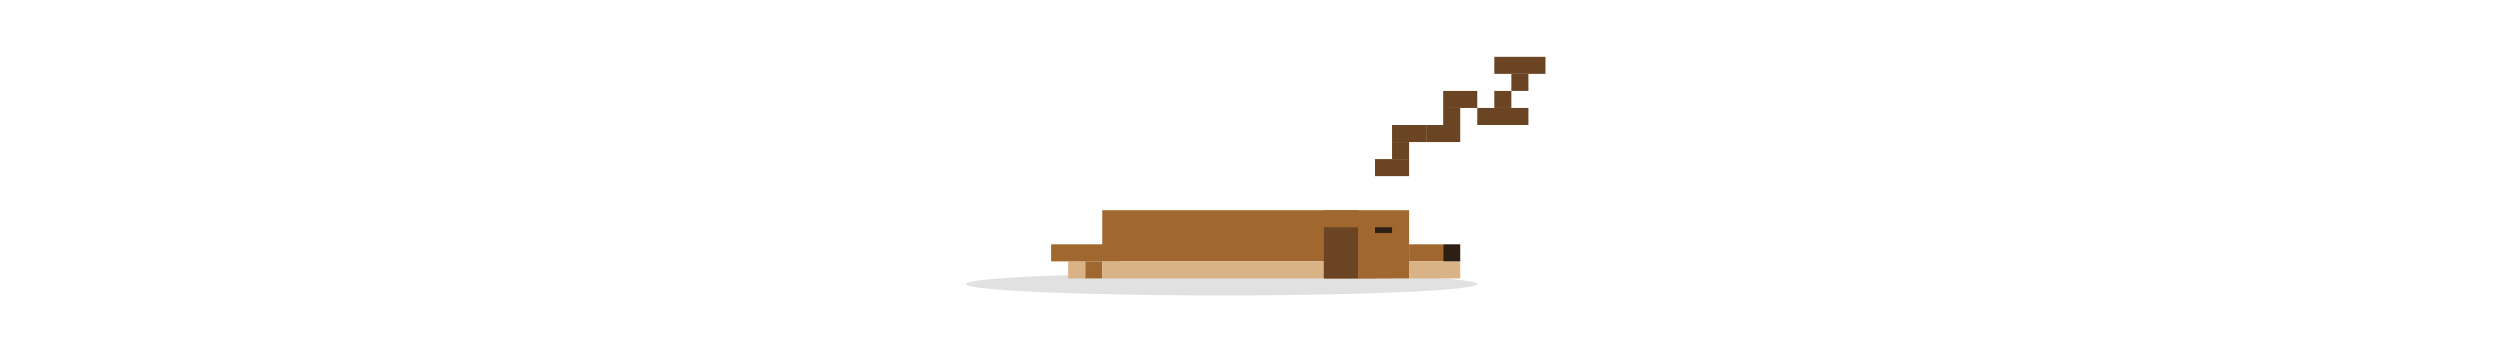
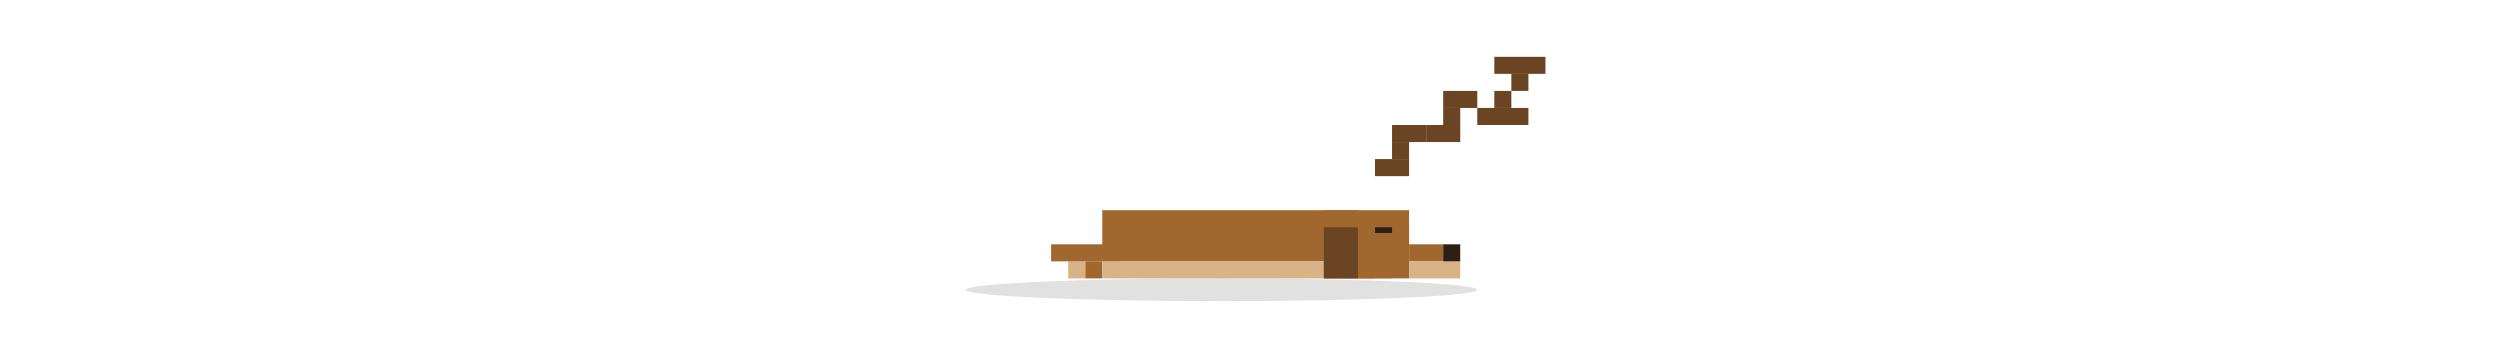
<svg xmlns="http://www.w3.org/2000/svg" viewBox="0 0 880 120" width="100%" height="100%">
  <g transform="translate(340, 20)">
-     <ellipse cx="90" cy="80" rx="90" ry="4" fill="#000000" opacity="0.12" />
+     <ellipse cx="90" cy="82" rx="90" ry="4" fill="#000000" opacity="0.12" />
    <g>
      <rect x="48" y="66" width="6" height="6" fill="#6B4423" />
      <rect x="42" y="72" width="6" height="6" fill="#A0672F" />
      <rect x="36" y="72" width="6" height="6" fill="#D9B285" />
      <rect x="132" y="66" width="6" height="6" fill="#6B4423" />
      <rect x="138" y="72" width="6" height="6" fill="#A0672F" />
      <rect x="144" y="72" width="6" height="6" fill="#D9B285" />
    </g>
    <g>
      <animateTransform attributeName="transform" type="translate" values="0,0; 0,-2; 0,0" keyTimes="0;0.5;1" dur="2.4s" repeatCount="indefinite" />
      <rect x="30" y="66" width="18" height="6" fill="#A0672F" />
      <rect x="48" y="54" width="90" height="18" fill="#A0672F" />
      <rect x="48" y="72" width="90" height="6" fill="#D9B285" />
      <rect x="126" y="54" width="30" height="24" fill="#A0672F" />
      <rect x="156" y="66" width="12" height="6" fill="#A0672F" />
      <rect x="156" y="72" width="18" height="6" fill="#D9B285" />
      <rect x="168" y="66" width="6" height="6" fill="#2E1F14" />
      <rect x="126" y="60" width="12" height="18" fill="#6B4423" />
      <rect x="144" y="60" width="6" height="2" fill="#2E1F14" />
    </g>
    <g transform="translate(144, 24)">
      <g>
        <animate attributeName="opacity" values="0;1;0;0" keyTimes="0;0.2;0.6;1" dur="3s" begin="0s" repeatCount="indefinite" />
        <animateTransform attributeName="transform" type="translate" values="0,0; -6,-24" dur="3s" begin="0s" repeatCount="indefinite" />
        <rect x="6" y="0" width="12" height="6" fill="#6B4423" />
        <rect x="6" y="6" width="6" height="6" fill="#6B4423" />
        <rect x="0" y="12" width="12" height="6" fill="#6B4423" />
      </g>
      <g transform="translate(18, -12)">
        <animate attributeName="opacity" values="0;1;0;0" keyTimes="0;0.2;0.6;1" dur="3s" begin="1s" repeatCount="indefinite" />
        <animateTransform attributeName="transform" type="translate" values="0,0; -6,-24" dur="3s" begin="1s" repeatCount="indefinite" />
        <rect x="6" y="0" width="12" height="6" fill="#6B4423" />
        <rect x="6" y="6" width="6" height="6" fill="#6B4423" />
        <rect x="0" y="12" width="12" height="6" fill="#6B4423" />
      </g>
      <g transform="translate(36, -24)">
        <animate attributeName="opacity" values="0;1;0;0" keyTimes="0;0.2;0.6;1" dur="3s" begin="2s" repeatCount="indefinite" />
        <animateTransform attributeName="transform" type="translate" values="0,0; -6,-24" dur="3s" begin="2s" repeatCount="indefinite" />
        <rect x="6" y="0" width="18" height="6" fill="#6B4423" />
        <rect x="12" y="6" width="6" height="6" fill="#6B4423" />
        <rect x="6" y="12" width="6" height="6" fill="#6B4423" />
        <rect x="0" y="18" width="18" height="6" fill="#6B4423" />
      </g>
    </g>
  </g>
</svg>
